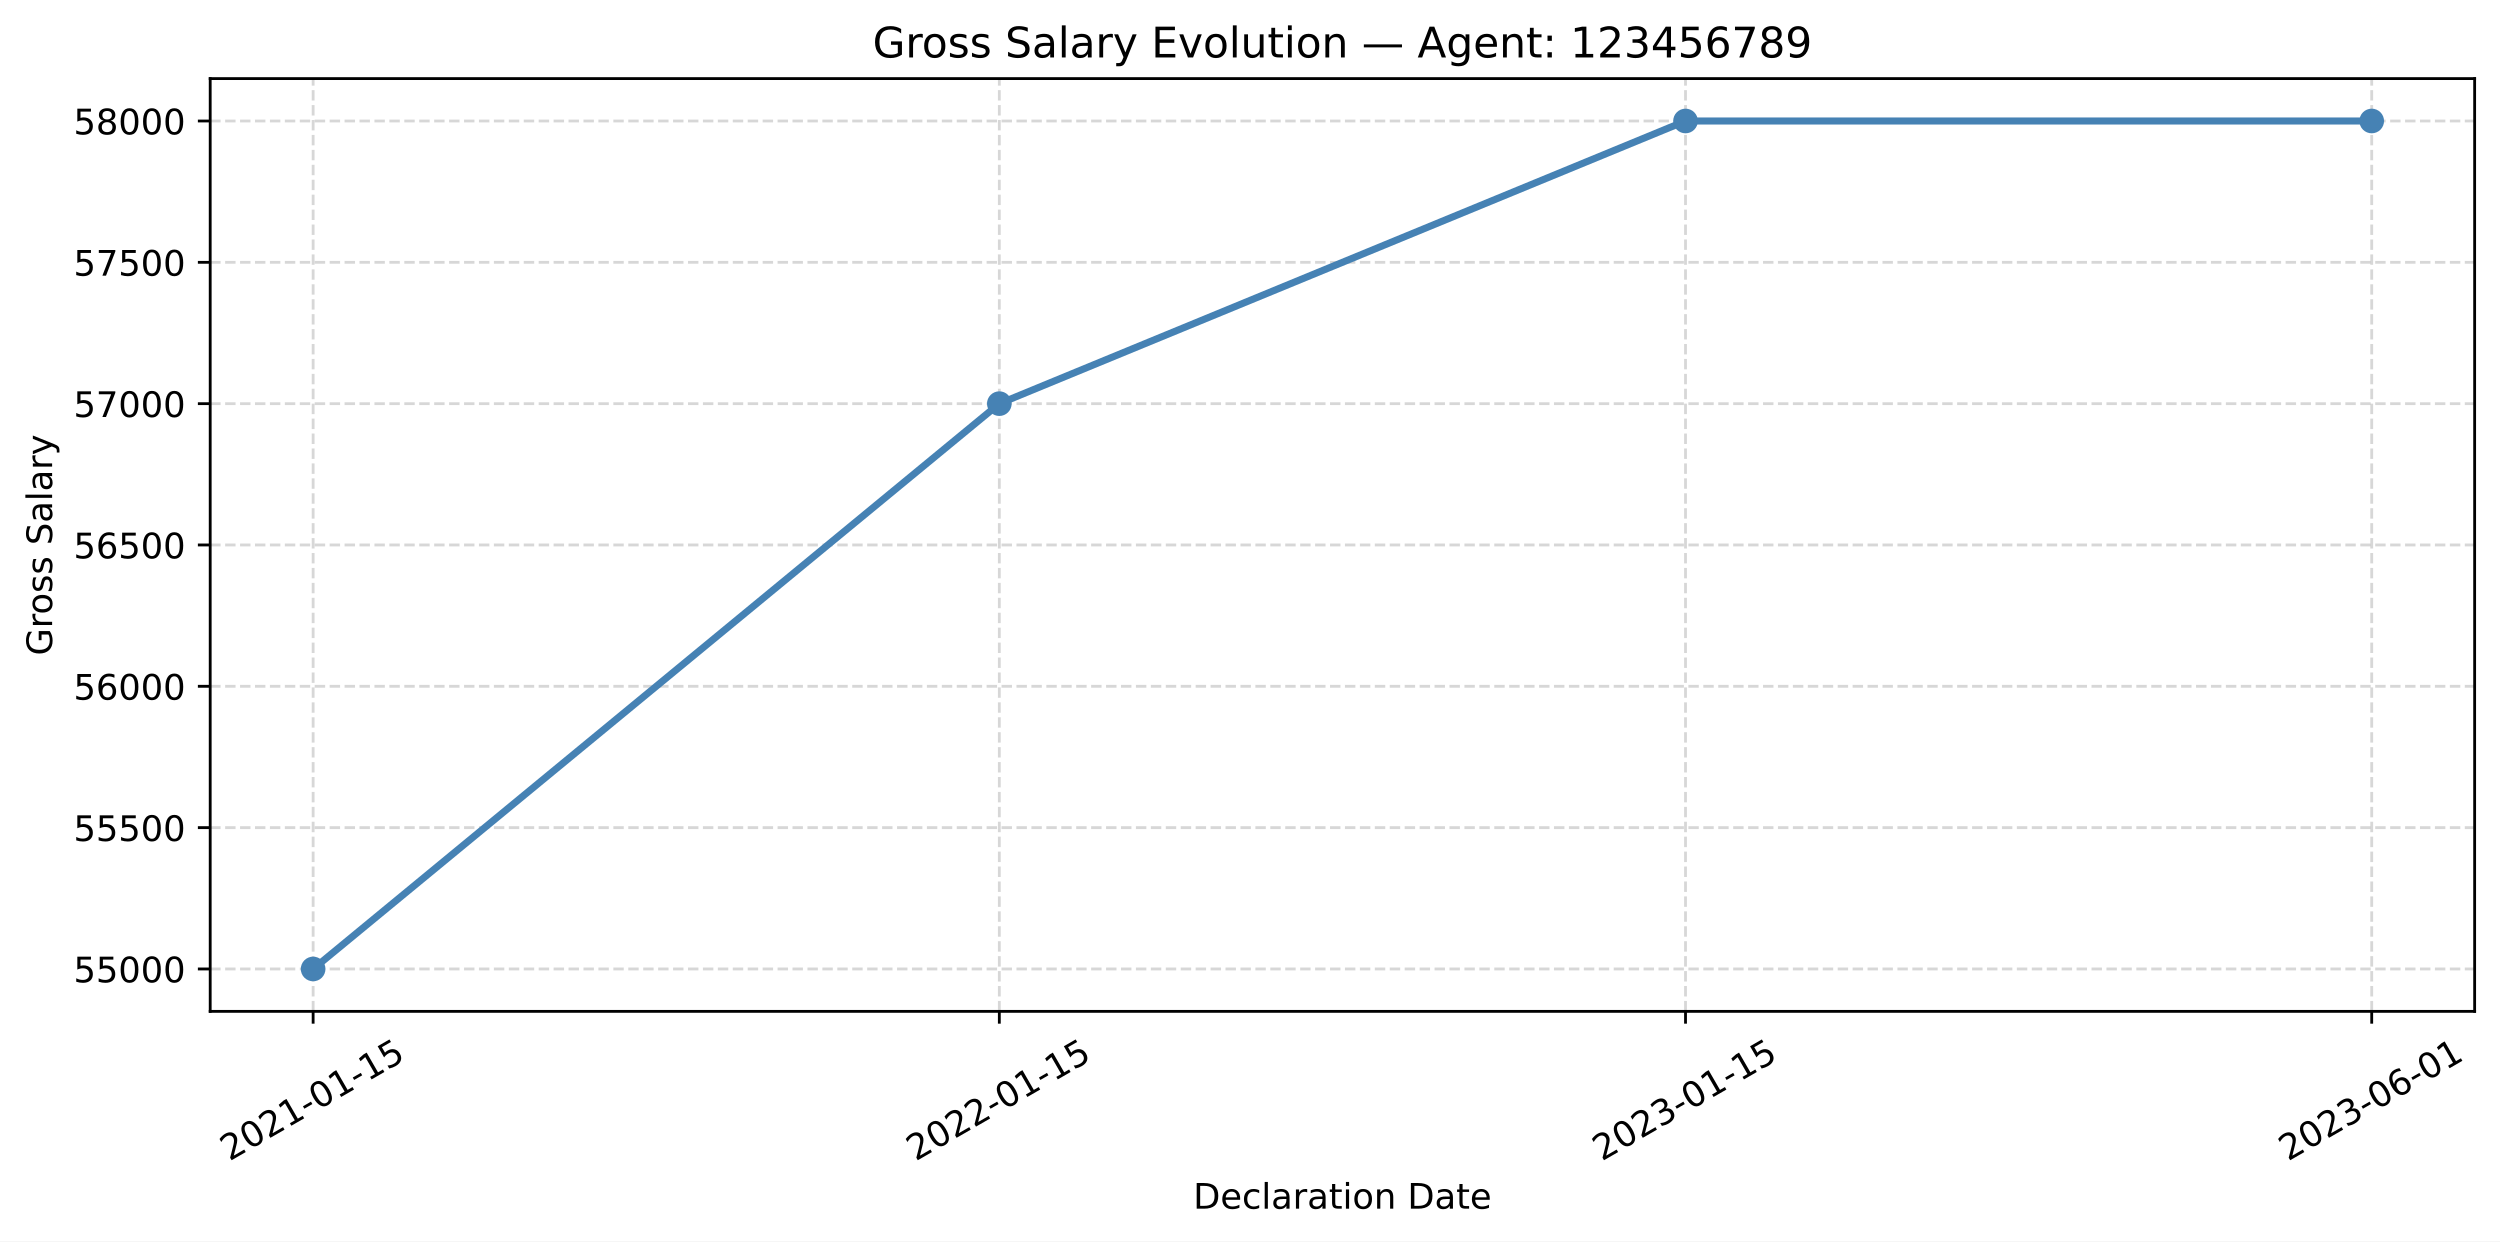
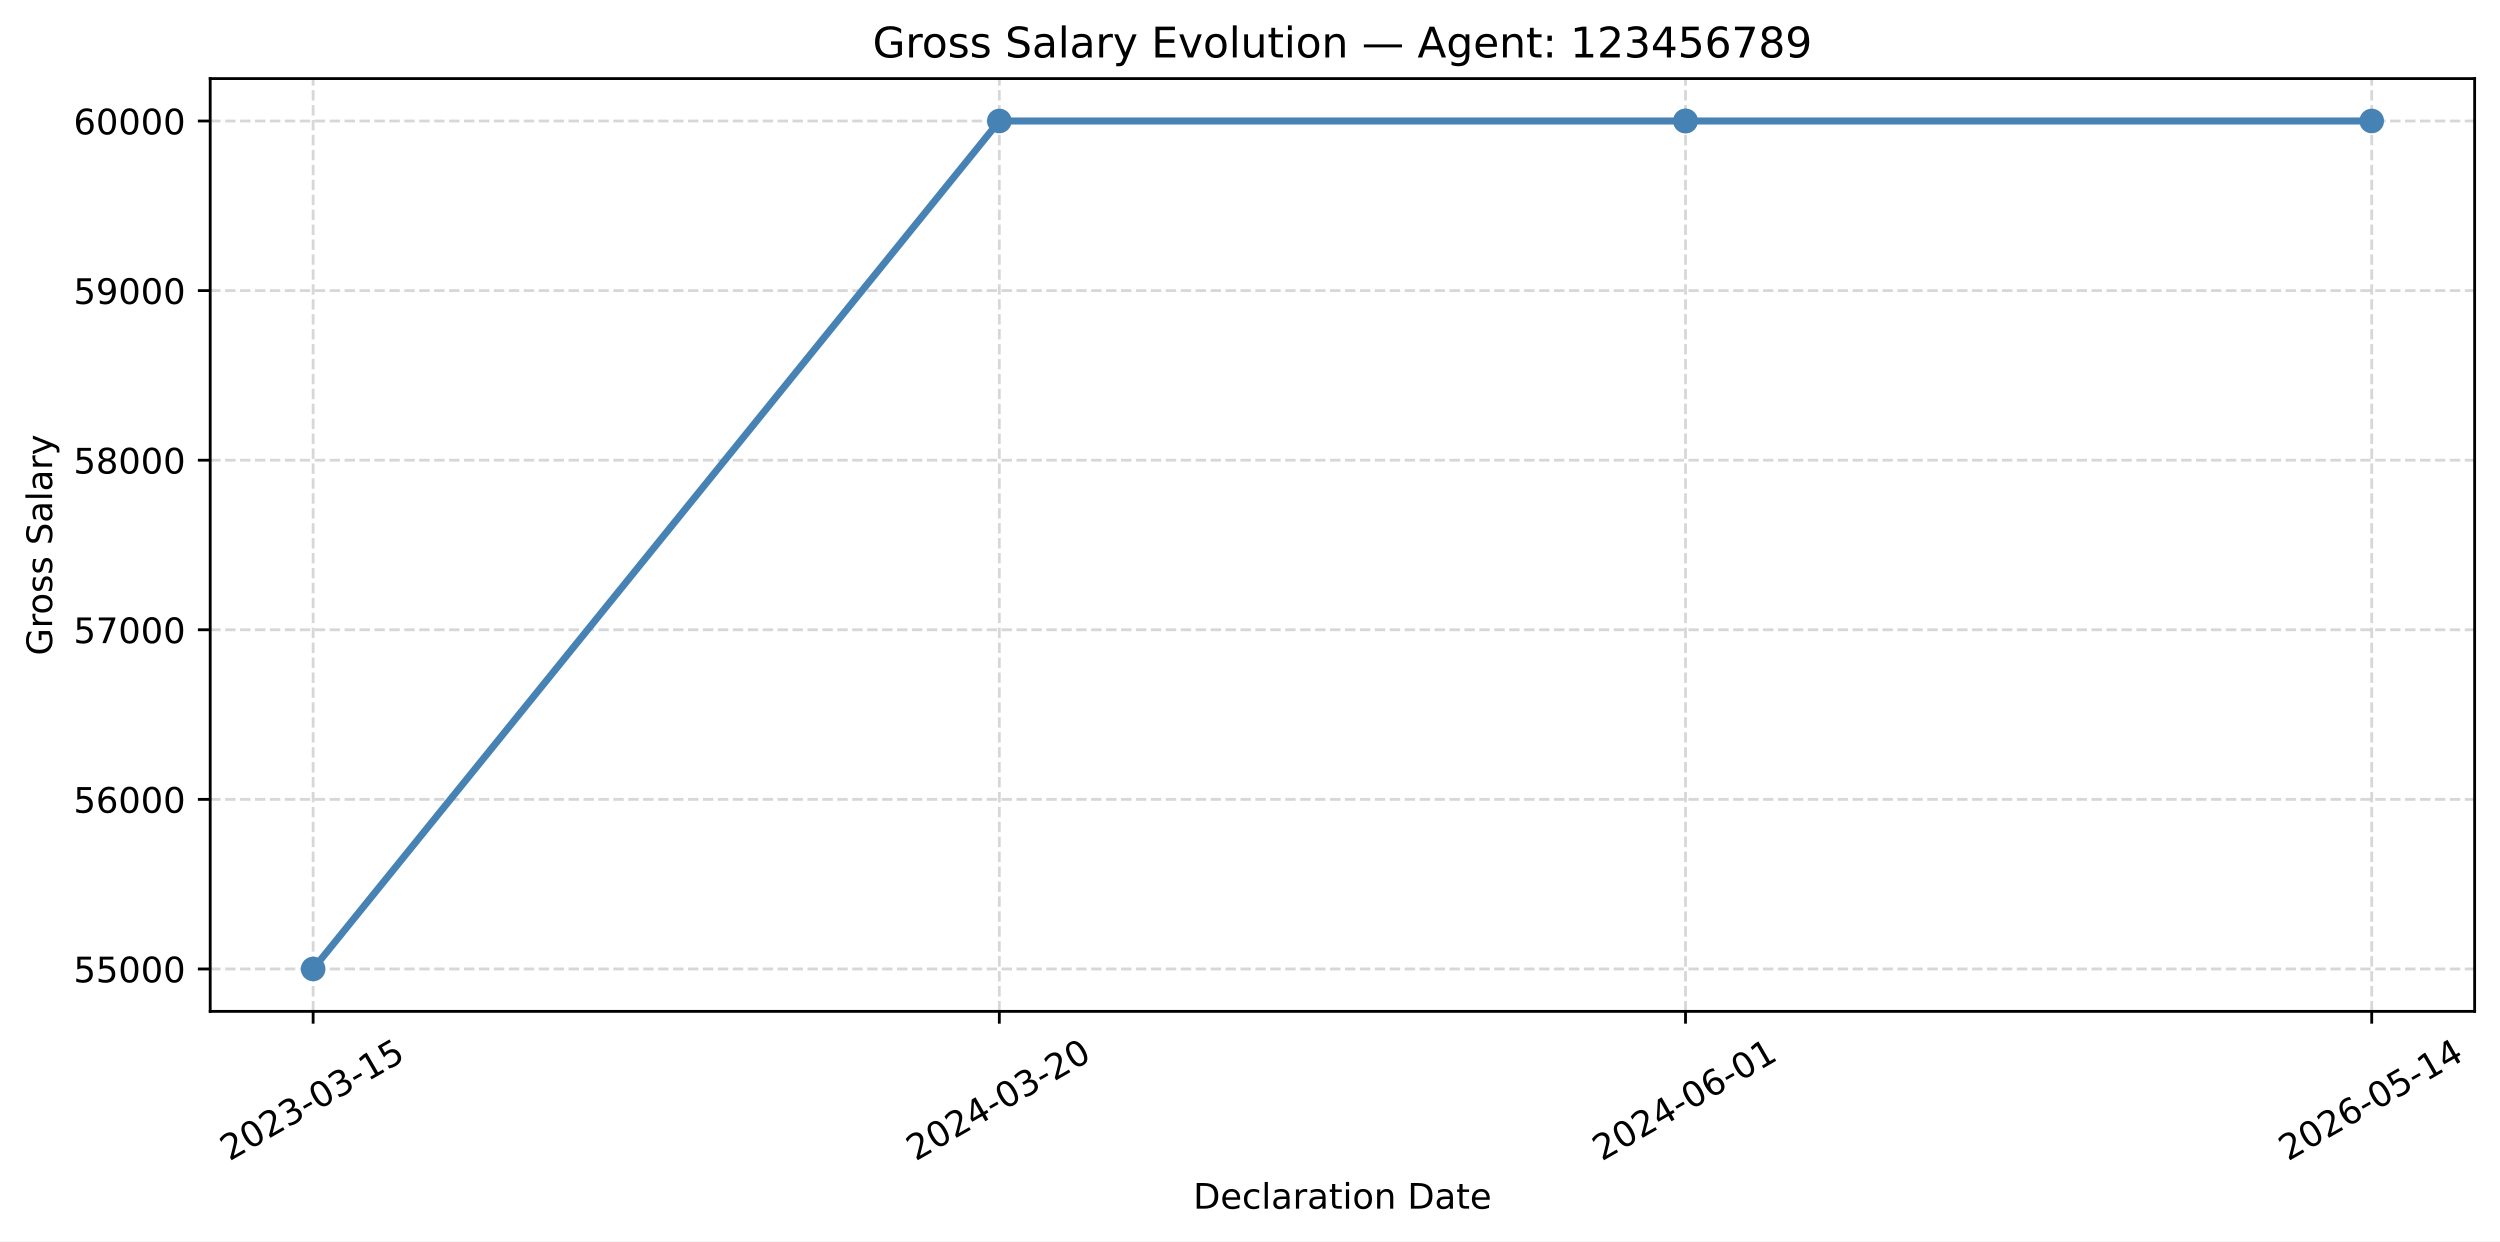
<svg xmlns="http://www.w3.org/2000/svg" xmlns:xlink="http://www.w3.org/1999/xlink" width="709.929pt" height="352.516pt" viewBox="0 0 709.929 352.516" version="1.1">
  <defs>
    <style type="text/css">*{stroke-linejoin: round; stroke-linecap: butt}</style>
  </defs>
  <g id="figure_1">
    <g id="patch_1">
      <path d="M 0 352.516  L 709.929 352.516  L 709.929 0  L 0 0  z " style="fill: #ffffff" />
    </g>
    <g id="axes_1">
      <g id="patch_2">
        <path d="M 59.691 287.199  L 702.729 287.199  L 702.729 22.318  L 59.691 22.318  z " style="fill: #ffffff" />
      </g>
      <g id="matplotlib.axis_1">
        <g id="xtick_1">
          <g id="line2d_1">
-             <path d="M 88.92 287.199  L 88.92 22.318  " clip-path="url(#pdf5b1abd64)" style="fill: none; stroke-dasharray: 2.96,1.28; stroke-dashoffset: 0; stroke: #b0b0b0; stroke-opacity: 0.5; stroke-width: 0.8" />
+             <path d="M 88.92 287.199  L 88.92 22.318  " clip-path="url(#p17cbe63221)" style="fill: none; stroke-dasharray: 2.96,1.28; stroke-dashoffset: 0; stroke: #b0b0b0; stroke-opacity: 0.5; stroke-width: 0.8" />
          </g>
          <g id="line2d_2">
            <defs>
-               <path id="mdb92f4fc17" d="M 0 0  L 0 3.5  " style="stroke: #000000; stroke-width: 0.8" />
+               <path id="m7b3c479f82" d="M 0 0  L 0 3.5  " style="stroke: #000000; stroke-width: 0.8" />
            </defs>
            <g>
-               <use xlink:href="#mdb92f4fc17" x="88.92" y="287.199" style="stroke: #000000; stroke-width: 0.8" />
+               <use xlink:href="#m7b3c479f82" x="88.92" y="287.199" style="stroke: #000000; stroke-width: 0.8" />
            </g>
          </g>
          <g id="text_1">
            <g transform="translate(65.13452 329.8368) rotate(-30) scale(0.1 -0.1)">
              <defs>
                <path id="DejaVuSans-32" d="M 1228 531  L 3431 531  L 3431 0  L 469 0  L 469 531  Q 828 903 1448 1529  Q 2069 2156 2228 2338  Q 2531 2678 2651 2914  Q 2772 3150 2772 3378  Q 2772 3750 2511 3984  Q 2250 4219 1831 4219  Q 1534 4219 1204 4116  Q 875 4013 500 3803  L 500 4441  Q 881 4594 1212 4672  Q 1544 4750 1819 4750  Q 2544 4750 2975 4387  Q 3406 4025 3406 3419  Q 3406 3131 3298 2873  Q 3191 2616 2906 2266  Q 2828 2175 2409 1742  Q 1991 1309 1228 531  z " transform="scale(0.015625)" />
                <path id="DejaVuSans-30" d="M 2034 4250  Q 1547 4250 1301 3770  Q 1056 3291 1056 2328  Q 1056 1369 1301 889  Q 1547 409 2034 409  Q 2525 409 2770 889  Q 3016 1369 3016 2328  Q 3016 3291 2770 3770  Q 2525 4250 2034 4250  z M 2034 4750  Q 2819 4750 3233 4129  Q 3647 3509 3647 2328  Q 3647 1150 3233 529  Q 2819 -91 2034 -91  Q 1250 -91 836 529  Q 422 1150 422 2328  Q 422 3509 836 4129  Q 1250 4750 2034 4750  z " transform="scale(0.015625)" />
+                 <path id="DejaVuSans-33" d="M 2597 2516  Q 3050 2419 3304 2112  Q 3559 1806 3559 1356  Q 3559 666 3084 287  Q 2609 -91 1734 -91  Q 1441 -91 1130 -33  Q 819 25 488 141  L 488 750  Q 750 597 1062 519  Q 1375 441 1716 441  Q 2309 441 2620 675  Q 2931 909 2931 1356  Q 2931 1769 2642 2001  Q 2353 2234 1838 2234  L 1294 2234  L 1294 2753  L 1863 2753  Q 2328 2753 2575 2939  Q 2822 3125 2822 3475  Q 2822 3834 2567 4026  Q 2313 4219 1838 4219  Q 1578 4219 1281 4162  Q 984 4106 628 3988  L 628 4550  Q 988 4650 1302 4700  Q 1616 4750 1894 4750  Q 2613 4750 3031 4423  Q 3450 4097 3450 3541  Q 3450 3153 3228 2886  Q 3006 2619 2597 2516  z " transform="scale(0.015625)" />
+                 <path id="DejaVuSans-2d" d="M 313 2009  L 1997 2009  L 1997 1497  L 313 1497  L 313 2009  z " transform="scale(0.015625)" />
                <path id="DejaVuSans-31" d="M 794 531  L 1825 531  L 1825 4091  L 703 3866  L 703 4441  L 1819 4666  L 2450 4666  L 2450 531  L 3481 531  L 3481 0  L 794 0  L 794 531  z " transform="scale(0.015625)" />
-                 <path id="DejaVuSans-2d" d="M 313 2009  L 1997 2009  L 1997 1497  L 313 1497  L 313 2009  z " transform="scale(0.015625)" />
                <path id="DejaVuSans-35" d="M 691 4666  L 3169 4666  L 3169 4134  L 1269 4134  L 1269 2991  Q 1406 3038 1543 3061  Q 1681 3084 1819 3084  Q 2600 3084 3056 2656  Q 3513 2228 3513 1497  Q 3513 744 3044 326  Q 2575 -91 1722 -91  Q 1428 -91 1123 -41  Q 819 9 494 109  L 494 744  Q 775 591 1075 516  Q 1375 441 1709 441  Q 2250 441 2565 725  Q 2881 1009 2881 1497  Q 2881 1984 2565 2268  Q 2250 2553 1709 2553  Q 1456 2553 1204 2497  Q 953 2441 691 2322  L 691 4666  z " transform="scale(0.015625)" />
-               </defs>
-               <use xlink:href="#DejaVuSans-32" />
-               <use xlink:href="#DejaVuSans-30" x="63.623" />
-               <use xlink:href="#DejaVuSans-32" x="127.246" />
-               <use xlink:href="#DejaVuSans-31" x="190.869" />
-               <use xlink:href="#DejaVuSans-2d" x="254.492" />
-               <use xlink:href="#DejaVuSans-30" x="290.576" />
-               <use xlink:href="#DejaVuSans-31" x="354.199" />
-               <use xlink:href="#DejaVuSans-2d" x="417.822" />
-               <use xlink:href="#DejaVuSans-31" x="453.906" />
-               <use xlink:href="#DejaVuSans-35" x="517.529" />
-             </g>
-           </g>
-         </g>
-         <g id="xtick_2">
-           <g id="line2d_3">
-             <path d="M 283.78 287.199  L 283.78 22.318  " clip-path="url(#pdf5b1abd64)" style="fill: none; stroke-dasharray: 2.96,1.28; stroke-dashoffset: 0; stroke: #b0b0b0; stroke-opacity: 0.5; stroke-width: 0.8" />
-           </g>
-           <g id="line2d_4">
-             <g>
-               <use xlink:href="#mdb92f4fc17" x="283.78" y="287.199" style="stroke: #000000; stroke-width: 0.8" />
-             </g>
-           </g>
-           <g id="text_2">
-             <g transform="translate(259.9946 329.8368) rotate(-30) scale(0.1 -0.1)">
-               <use xlink:href="#DejaVuSans-32" />
-               <use xlink:href="#DejaVuSans-30" x="63.623" />
-               <use xlink:href="#DejaVuSans-32" x="127.246" />
-               <use xlink:href="#DejaVuSans-32" x="190.869" />
-               <use xlink:href="#DejaVuSans-2d" x="254.492" />
-               <use xlink:href="#DejaVuSans-30" x="290.576" />
-               <use xlink:href="#DejaVuSans-31" x="354.199" />
-               <use xlink:href="#DejaVuSans-2d" x="417.822" />
-               <use xlink:href="#DejaVuSans-31" x="453.906" />
-               <use xlink:href="#DejaVuSans-35" x="517.529" />
-             </g>
-           </g>
-         </g>
-         <g id="xtick_3">
-           <g id="line2d_5">
-             <path d="M 478.64 287.199  L 478.64 22.318  " clip-path="url(#pdf5b1abd64)" style="fill: none; stroke-dasharray: 2.96,1.28; stroke-dashoffset: 0; stroke: #b0b0b0; stroke-opacity: 0.5; stroke-width: 0.8" />
-           </g>
-           <g id="line2d_6">
-             <g>
-               <use xlink:href="#mdb92f4fc17" x="478.64" y="287.199" style="stroke: #000000; stroke-width: 0.8" />
-             </g>
-           </g>
-           <g id="text_3">
-             <g transform="translate(454.8547 329.8368) rotate(-30) scale(0.1 -0.1)">
-               <defs>
-                 <path id="DejaVuSans-33" d="M 2597 2516  Q 3050 2419 3304 2112  Q 3559 1806 3559 1356  Q 3559 666 3084 287  Q 2609 -91 1734 -91  Q 1441 -91 1130 -33  Q 819 25 488 141  L 488 750  Q 750 597 1062 519  Q 1375 441 1716 441  Q 2309 441 2620 675  Q 2931 909 2931 1356  Q 2931 1769 2642 2001  Q 2353 2234 1838 2234  L 1294 2234  L 1294 2753  L 1863 2753  Q 2328 2753 2575 2939  Q 2822 3125 2822 3475  Q 2822 3834 2567 4026  Q 2313 4219 1838 4219  Q 1578 4219 1281 4162  Q 984 4106 628 3988  L 628 4550  Q 988 4650 1302 4700  Q 1616 4750 1894 4750  Q 2613 4750 3031 4423  Q 3450 4097 3450 3541  Q 3450 3153 3228 2886  Q 3006 2619 2597 2516  z " transform="scale(0.015625)" />
              </defs>
              <use xlink:href="#DejaVuSans-32" />
              <use xlink:href="#DejaVuSans-30" x="63.623" />
              <use xlink:href="#DejaVuSans-32" x="127.246" />
              <use xlink:href="#DejaVuSans-33" x="190.869" />
              <use xlink:href="#DejaVuSans-2d" x="254.492" />
              <use xlink:href="#DejaVuSans-30" x="290.576" />
-               <use xlink:href="#DejaVuSans-31" x="354.199" />
+               <use xlink:href="#DejaVuSans-33" x="354.199" />
              <use xlink:href="#DejaVuSans-2d" x="417.822" />
              <use xlink:href="#DejaVuSans-31" x="453.906" />
              <use xlink:href="#DejaVuSans-35" x="517.529" />
            </g>
          </g>
        </g>
-         <g id="xtick_4">
-           <g id="line2d_7">
-             <path d="M 673.5 287.199  L 673.5 22.318  " clip-path="url(#pdf5b1abd64)" style="fill: none; stroke-dasharray: 2.96,1.28; stroke-dashoffset: 0; stroke: #b0b0b0; stroke-opacity: 0.5; stroke-width: 0.8" />
-           </g>
-           <g id="line2d_8">
-             <g>
-               <use xlink:href="#mdb92f4fc17" x="673.5" y="287.199" style="stroke: #000000; stroke-width: 0.8" />
-             </g>
-           </g>
-           <g id="text_4">
-             <g transform="translate(649.7148 329.8368) rotate(-30) scale(0.1 -0.1)">
+         <g id="xtick_2">
+           <g id="line2d_3">
+             <path d="M 283.78 287.199  L 283.78 22.318  " clip-path="url(#p17cbe63221)" style="fill: none; stroke-dasharray: 2.96,1.28; stroke-dashoffset: 0; stroke: #b0b0b0; stroke-opacity: 0.5; stroke-width: 0.8" />
+           </g>
+           <g id="line2d_4">
+             <g>
+               <use xlink:href="#m7b3c479f82" x="283.78" y="287.199" style="stroke: #000000; stroke-width: 0.8" />
+             </g>
+           </g>
+           <g id="text_2">
+             <g transform="translate(259.9946 329.8368) rotate(-30) scale(0.1 -0.1)">
+               <defs>
+                 <path id="DejaVuSans-34" d="M 2419 4116  L 825 1625  L 2419 1625  L 2419 4116  z M 2253 4666  L 3047 4666  L 3047 1625  L 3713 1625  L 3713 1100  L 3047 1100  L 3047 0  L 2419 0  L 2419 1100  L 313 1100  L 313 1709  L 2253 4666  z " transform="scale(0.015625)" />
+               </defs>
+               <use xlink:href="#DejaVuSans-32" />
+               <use xlink:href="#DejaVuSans-30" x="63.623" />
+               <use xlink:href="#DejaVuSans-32" x="127.246" />
+               <use xlink:href="#DejaVuSans-34" x="190.869" />
+               <use xlink:href="#DejaVuSans-2d" x="254.492" />
+               <use xlink:href="#DejaVuSans-30" x="290.576" />
+               <use xlink:href="#DejaVuSans-33" x="354.199" />
+               <use xlink:href="#DejaVuSans-2d" x="417.822" />
+               <use xlink:href="#DejaVuSans-32" x="453.906" />
+               <use xlink:href="#DejaVuSans-30" x="517.529" />
+             </g>
+           </g>
+         </g>
+         <g id="xtick_3">
+           <g id="line2d_5">
+             <path d="M 478.64 287.199  L 478.64 22.318  " clip-path="url(#p17cbe63221)" style="fill: none; stroke-dasharray: 2.96,1.28; stroke-dashoffset: 0; stroke: #b0b0b0; stroke-opacity: 0.5; stroke-width: 0.8" />
+           </g>
+           <g id="line2d_6">
+             <g>
+               <use xlink:href="#m7b3c479f82" x="478.64" y="287.199" style="stroke: #000000; stroke-width: 0.8" />
+             </g>
+           </g>
+           <g id="text_3">
+             <g transform="translate(454.8547 329.8368) rotate(-30) scale(0.1 -0.1)">
              <defs>
                <path id="DejaVuSans-36" d="M 2113 2584  Q 1688 2584 1439 2293  Q 1191 2003 1191 1497  Q 1191 994 1439 701  Q 1688 409 2113 409  Q 2538 409 2786 701  Q 3034 994 3034 1497  Q 3034 2003 2786 2293  Q 2538 2584 2113 2584  z M 3366 4563  L 3366 3988  Q 3128 4100 2886 4159  Q 2644 4219 2406 4219  Q 1781 4219 1451 3797  Q 1122 3375 1075 2522  Q 1259 2794 1537 2939  Q 1816 3084 2150 3084  Q 2853 3084 3261 2657  Q 3669 2231 3669 1497  Q 3669 778 3244 343  Q 2819 -91 2113 -91  Q 1303 -91 875 529  Q 447 1150 447 2328  Q 447 3434 972 4092  Q 1497 4750 2381 4750  Q 2619 4750 2861 4703  Q 3103 4656 3366 4563  z " transform="scale(0.015625)" />
              </defs>
              <use xlink:href="#DejaVuSans-32" />
              <use xlink:href="#DejaVuSans-30" x="63.623" />
              <use xlink:href="#DejaVuSans-32" x="127.246" />
-               <use xlink:href="#DejaVuSans-33" x="190.869" />
+               <use xlink:href="#DejaVuSans-34" x="190.869" />
              <use xlink:href="#DejaVuSans-2d" x="254.492" />
              <use xlink:href="#DejaVuSans-30" x="290.576" />
              <use xlink:href="#DejaVuSans-36" x="354.199" />
              <use xlink:href="#DejaVuSans-2d" x="417.822" />
              <use xlink:href="#DejaVuSans-30" x="453.906" />
              <use xlink:href="#DejaVuSans-31" x="517.529" />
+             </g>
+           </g>
+         </g>
+         <g id="xtick_4">
+           <g id="line2d_7">
+             <path d="M 673.5 287.199  L 673.5 22.318  " clip-path="url(#p17cbe63221)" style="fill: none; stroke-dasharray: 2.96,1.28; stroke-dashoffset: 0; stroke: #b0b0b0; stroke-opacity: 0.5; stroke-width: 0.8" />
+           </g>
+           <g id="line2d_8">
+             <g>
+               <use xlink:href="#m7b3c479f82" x="673.5" y="287.199" style="stroke: #000000; stroke-width: 0.8" />
+             </g>
+           </g>
+           <g id="text_4">
+             <g transform="translate(649.7148 329.8368) rotate(-30) scale(0.1 -0.1)">
+               <use xlink:href="#DejaVuSans-32" />
+               <use xlink:href="#DejaVuSans-30" x="63.623" />
+               <use xlink:href="#DejaVuSans-32" x="127.246" />
+               <use xlink:href="#DejaVuSans-36" x="190.869" />
+               <use xlink:href="#DejaVuSans-2d" x="254.492" />
+               <use xlink:href="#DejaVuSans-30" x="290.576" />
+               <use xlink:href="#DejaVuSans-35" x="354.199" />
+               <use xlink:href="#DejaVuSans-2d" x="417.822" />
+               <use xlink:href="#DejaVuSans-31" x="453.906" />
+               <use xlink:href="#DejaVuSans-34" x="517.529" />
            </g>
          </g>
        </g>
        <g id="text_5">
          <g transform="translate(338.8441 343.2363) scale(0.1 -0.1)">
            <defs>
              <path id="DejaVuSans-44" d="M 1259 4147  L 1259 519  L 2022 519  Q 2988 519 3436 956  Q 3884 1394 3884 2338  Q 3884 3275 3436 3711  Q 2988 4147 2022 4147  L 1259 4147  z M 628 4666  L 1925 4666  Q 3281 4666 3915 4102  Q 4550 3538 4550 2338  Q 4550 1131 3912 565  Q 3275 0 1925 0  L 628 0  L 628 4666  z " transform="scale(0.015625)" />
              <path id="DejaVuSans-65" d="M 3597 1894  L 3597 1613  L 953 1613  Q 991 1019 1311 708  Q 1631 397 2203 397  Q 2534 397 2845 478  Q 3156 559 3463 722  L 3463 178  Q 3153 47 2828 -22  Q 2503 -91 2169 -91  Q 1331 -91 842 396  Q 353 884 353 1716  Q 353 2575 817 3079  Q 1281 3584 2069 3584  Q 2775 3584 3186 3129  Q 3597 2675 3597 1894  z M 3022 2063  Q 3016 2534 2758 2815  Q 2500 3097 2075 3097  Q 1594 3097 1305 2825  Q 1016 2553 972 2059  L 3022 2063  z " transform="scale(0.015625)" />
              <path id="DejaVuSans-63" d="M 3122 3366  L 3122 2828  Q 2878 2963 2633 3030  Q 2388 3097 2138 3097  Q 1578 3097 1268 2742  Q 959 2388 959 1747  Q 959 1106 1268 751  Q 1578 397 2138 397  Q 2388 397 2633 464  Q 2878 531 3122 666  L 3122 134  Q 2881 22 2623 -34  Q 2366 -91 2075 -91  Q 1284 -91 818 406  Q 353 903 353 1747  Q 353 2603 823 3093  Q 1294 3584 2113 3584  Q 2378 3584 2631 3529  Q 2884 3475 3122 3366  z " transform="scale(0.015625)" />
              <path id="DejaVuSans-6c" d="M 603 4863  L 1178 4863  L 1178 0  L 603 0  L 603 4863  z " transform="scale(0.015625)" />
              <path id="DejaVuSans-61" d="M 2194 1759  Q 1497 1759 1228 1600  Q 959 1441 959 1056  Q 959 750 1161 570  Q 1363 391 1709 391  Q 2188 391 2477 730  Q 2766 1069 2766 1631  L 2766 1759  L 2194 1759  z M 3341 1997  L 3341 0  L 2766 0  L 2766 531  Q 2569 213 2275 61  Q 1981 -91 1556 -91  Q 1019 -91 701 211  Q 384 513 384 1019  Q 384 1609 779 1909  Q 1175 2209 1959 2209  L 2766 2209  L 2766 2266  Q 2766 2663 2505 2880  Q 2244 3097 1772 3097  Q 1472 3097 1187 3025  Q 903 2953 641 2809  L 641 3341  Q 956 3463 1253 3523  Q 1550 3584 1831 3584  Q 2591 3584 2966 3190  Q 3341 2797 3341 1997  z " transform="scale(0.015625)" />
              <path id="DejaVuSans-72" d="M 2631 2963  Q 2534 3019 2420 3045  Q 2306 3072 2169 3072  Q 1681 3072 1420 2755  Q 1159 2438 1159 1844  L 1159 0  L 581 0  L 581 3500  L 1159 3500  L 1159 2956  Q 1341 3275 1631 3429  Q 1922 3584 2338 3584  Q 2397 3584 2469 3576  Q 2541 3569 2628 3553  L 2631 2963  z " transform="scale(0.015625)" />
              <path id="DejaVuSans-74" d="M 1172 4494  L 1172 3500  L 2356 3500  L 2356 3053  L 1172 3053  L 1172 1153  Q 1172 725 1289 603  Q 1406 481 1766 481  L 2356 481  L 2356 0  L 1766 0  Q 1100 0 847 248  Q 594 497 594 1153  L 594 3053  L 172 3053  L 172 3500  L 594 3500  L 594 4494  L 1172 4494  z " transform="scale(0.015625)" />
              <path id="DejaVuSans-69" d="M 603 3500  L 1178 3500  L 1178 0  L 603 0  L 603 3500  z M 603 4863  L 1178 4863  L 1178 4134  L 603 4134  L 603 4863  z " transform="scale(0.015625)" />
              <path id="DejaVuSans-6f" d="M 1959 3097  Q 1497 3097 1228 2736  Q 959 2375 959 1747  Q 959 1119 1226 758  Q 1494 397 1959 397  Q 2419 397 2687 759  Q 2956 1122 2956 1747  Q 2956 2369 2687 2733  Q 2419 3097 1959 3097  z M 1959 3584  Q 2709 3584 3137 3096  Q 3566 2609 3566 1747  Q 3566 888 3137 398  Q 2709 -91 1959 -91  Q 1206 -91 779 398  Q 353 888 353 1747  Q 353 2609 779 3096  Q 1206 3584 1959 3584  z " transform="scale(0.015625)" />
              <path id="DejaVuSans-6e" d="M 3513 2113  L 3513 0  L 2938 0  L 2938 2094  Q 2938 2591 2744 2837  Q 2550 3084 2163 3084  Q 1697 3084 1428 2787  Q 1159 2491 1159 1978  L 1159 0  L 581 0  L 581 3500  L 1159 3500  L 1159 2956  Q 1366 3272 1645 3428  Q 1925 3584 2291 3584  Q 2894 3584 3203 3211  Q 3513 2838 3513 2113  z " transform="scale(0.015625)" />
              <path id="DejaVuSans-20" transform="scale(0.015625)" />
            </defs>
            <use xlink:href="#DejaVuSans-44" />
            <use xlink:href="#DejaVuSans-65" x="77.002" />
            <use xlink:href="#DejaVuSans-63" x="138.525" />
            <use xlink:href="#DejaVuSans-6c" x="193.506" />
            <use xlink:href="#DejaVuSans-61" x="221.289" />
            <use xlink:href="#DejaVuSans-72" x="282.568" />
            <use xlink:href="#DejaVuSans-61" x="323.682" />
            <use xlink:href="#DejaVuSans-74" x="384.961" />
            <use xlink:href="#DejaVuSans-69" x="424.17" />
            <use xlink:href="#DejaVuSans-6f" x="451.953" />
            <use xlink:href="#DejaVuSans-6e" x="513.135" />
            <use xlink:href="#DejaVuSans-20" x="576.514" />
            <use xlink:href="#DejaVuSans-44" x="608.301" />
            <use xlink:href="#DejaVuSans-61" x="685.303" />
            <use xlink:href="#DejaVuSans-74" x="746.582" />
            <use xlink:href="#DejaVuSans-65" x="785.791" />
          </g>
        </g>
      </g>
      <g id="matplotlib.axis_2">
        <g id="ytick_1">
          <g id="line2d_9">
-             <path d="M 59.691 275.159  L 702.729 275.159  " clip-path="url(#pdf5b1abd64)" style="fill: none; stroke-dasharray: 2.96,1.28; stroke-dashoffset: 0; stroke: #b0b0b0; stroke-opacity: 0.5; stroke-width: 0.8" />
+             <path d="M 59.691 275.159  L 702.729 275.159  " clip-path="url(#p17cbe63221)" style="fill: none; stroke-dasharray: 2.96,1.28; stroke-dashoffset: 0; stroke: #b0b0b0; stroke-opacity: 0.5; stroke-width: 0.8" />
          </g>
          <g id="line2d_10">
            <defs>
-               <path id="m48a127e357" d="M 0 0  L -3.5 0  " style="stroke: #000000; stroke-width: 0.8" />
+               <path id="mdedab3036a" d="M 0 0  L -3.5 0  " style="stroke: #000000; stroke-width: 0.8" />
            </defs>
            <g>
-               <use xlink:href="#m48a127e357" x="59.691" y="275.159" style="stroke: #000000; stroke-width: 0.8" />
+               <use xlink:href="#mdedab3036a" x="59.691" y="275.159" style="stroke: #000000; stroke-width: 0.8" />
            </g>
          </g>
          <g id="text_6">
            <g transform="translate(20.87813 278.9578) scale(0.1 -0.1)">
              <use xlink:href="#DejaVuSans-35" />
              <use xlink:href="#DejaVuSans-35" x="63.623" />
              <use xlink:href="#DejaVuSans-30" x="127.246" />
              <use xlink:href="#DejaVuSans-30" x="190.869" />
              <use xlink:href="#DejaVuSans-30" x="254.492" />
            </g>
          </g>
        </g>
        <g id="ytick_2">
          <g id="line2d_11">
-             <path d="M 59.691 235.025  L 702.729 235.025  " clip-path="url(#pdf5b1abd64)" style="fill: none; stroke-dasharray: 2.96,1.28; stroke-dashoffset: 0; stroke: #b0b0b0; stroke-opacity: 0.5; stroke-width: 0.8" />
+             <path d="M 59.691 226.998  L 702.729 226.998  " clip-path="url(#p17cbe63221)" style="fill: none; stroke-dasharray: 2.96,1.28; stroke-dashoffset: 0; stroke: #b0b0b0; stroke-opacity: 0.5; stroke-width: 0.8" />
          </g>
          <g id="line2d_12">
            <g>
-               <use xlink:href="#m48a127e357" x="59.691" y="235.025" style="stroke: #000000; stroke-width: 0.8" />
+               <use xlink:href="#mdedab3036a" x="59.691" y="226.998" style="stroke: #000000; stroke-width: 0.8" />
            </g>
          </g>
          <g id="text_7">
-             <g transform="translate(20.87813 238.8244) scale(0.1 -0.1)">
-               <use xlink:href="#DejaVuSans-35" />
-               <use xlink:href="#DejaVuSans-35" x="63.623" />
-               <use xlink:href="#DejaVuSans-35" x="127.246" />
+             <g transform="translate(20.87813 230.7977) scale(0.1 -0.1)">
+               <use xlink:href="#DejaVuSans-35" />
+               <use xlink:href="#DejaVuSans-36" x="63.623" />
+               <use xlink:href="#DejaVuSans-30" x="127.246" />
              <use xlink:href="#DejaVuSans-30" x="190.869" />
              <use xlink:href="#DejaVuSans-30" x="254.492" />
            </g>
          </g>
        </g>
        <g id="ytick_3">
          <g id="line2d_13">
-             <path d="M 59.691 194.892  L 702.729 194.892  " clip-path="url(#pdf5b1abd64)" style="fill: none; stroke-dasharray: 2.96,1.28; stroke-dashoffset: 0; stroke: #b0b0b0; stroke-opacity: 0.5; stroke-width: 0.8" />
+             <path d="M 59.691 178.838  L 702.729 178.838  " clip-path="url(#p17cbe63221)" style="fill: none; stroke-dasharray: 2.96,1.28; stroke-dashoffset: 0; stroke: #b0b0b0; stroke-opacity: 0.5; stroke-width: 0.8" />
          </g>
          <g id="line2d_14">
            <g>
-               <use xlink:href="#m48a127e357" x="59.691" y="194.892" style="stroke: #000000; stroke-width: 0.8" />
+               <use xlink:href="#mdedab3036a" x="59.691" y="178.838" style="stroke: #000000; stroke-width: 0.8" />
            </g>
          </g>
          <g id="text_8">
-             <g transform="translate(20.87813 198.691) scale(0.1 -0.1)">
-               <use xlink:href="#DejaVuSans-35" />
-               <use xlink:href="#DejaVuSans-36" x="63.623" />
+             <g transform="translate(20.87813 182.6376) scale(0.1 -0.1)">
+               <defs>
+                 <path id="DejaVuSans-37" d="M 525 4666  L 3525 4666  L 3525 4397  L 1831 0  L 1172 0  L 2766 4134  L 525 4134  L 525 4666  z " transform="scale(0.015625)" />
+               </defs>
+               <use xlink:href="#DejaVuSans-35" />
+               <use xlink:href="#DejaVuSans-37" x="63.623" />
              <use xlink:href="#DejaVuSans-30" x="127.246" />
              <use xlink:href="#DejaVuSans-30" x="190.869" />
              <use xlink:href="#DejaVuSans-30" x="254.492" />
            </g>
          </g>
        </g>
        <g id="ytick_4">
          <g id="line2d_15">
-             <path d="M 59.691 154.758  L 702.729 154.758  " clip-path="url(#pdf5b1abd64)" style="fill: none; stroke-dasharray: 2.96,1.28; stroke-dashoffset: 0; stroke: #b0b0b0; stroke-opacity: 0.5; stroke-width: 0.8" />
+             <path d="M 59.691 130.678  L 702.729 130.678  " clip-path="url(#p17cbe63221)" style="fill: none; stroke-dasharray: 2.96,1.28; stroke-dashoffset: 0; stroke: #b0b0b0; stroke-opacity: 0.5; stroke-width: 0.8" />
          </g>
          <g id="line2d_16">
            <g>
-               <use xlink:href="#m48a127e357" x="59.691" y="154.758" style="stroke: #000000; stroke-width: 0.8" />
+               <use xlink:href="#mdedab3036a" x="59.691" y="130.678" style="stroke: #000000; stroke-width: 0.8" />
            </g>
          </g>
          <g id="text_9">
-             <g transform="translate(20.87813 158.5576) scale(0.1 -0.1)">
-               <use xlink:href="#DejaVuSans-35" />
-               <use xlink:href="#DejaVuSans-36" x="63.623" />
-               <use xlink:href="#DejaVuSans-35" x="127.246" />
+             <g transform="translate(20.87813 134.4775) scale(0.1 -0.1)">
+               <defs>
+                 <path id="DejaVuSans-38" d="M 2034 2216  Q 1584 2216 1326 1975  Q 1069 1734 1069 1313  Q 1069 891 1326 650  Q 1584 409 2034 409  Q 2484 409 2743 651  Q 3003 894 3003 1313  Q 3003 1734 2745 1975  Q 2488 2216 2034 2216  z M 1403 2484  Q 997 2584 770 2862  Q 544 3141 544 3541  Q 544 4100 942 4425  Q 1341 4750 2034 4750  Q 2731 4750 3128 4425  Q 3525 4100 3525 3541  Q 3525 3141 3298 2862  Q 3072 2584 2669 2484  Q 3125 2378 3379 2068  Q 3634 1759 3634 1313  Q 3634 634 3220 271  Q 2806 -91 2034 -91  Q 1263 -91 848 271  Q 434 634 434 1313  Q 434 1759 690 2068  Q 947 2378 1403 2484  z M 1172 3481  Q 1172 3119 1398 2916  Q 1625 2713 2034 2713  Q 2441 2713 2670 2916  Q 2900 3119 2900 3481  Q 2900 3844 2670 4047  Q 2441 4250 2034 4250  Q 1625 4250 1398 4047  Q 1172 3844 1172 3481  z " transform="scale(0.015625)" />
+               </defs>
+               <use xlink:href="#DejaVuSans-35" />
+               <use xlink:href="#DejaVuSans-38" x="63.623" />
+               <use xlink:href="#DejaVuSans-30" x="127.246" />
              <use xlink:href="#DejaVuSans-30" x="190.869" />
              <use xlink:href="#DejaVuSans-30" x="254.492" />
            </g>
          </g>
        </g>
        <g id="ytick_5">
          <g id="line2d_17">
-             <path d="M 59.691 114.625  L 702.729 114.625  " clip-path="url(#pdf5b1abd64)" style="fill: none; stroke-dasharray: 2.96,1.28; stroke-dashoffset: 0; stroke: #b0b0b0; stroke-opacity: 0.5; stroke-width: 0.8" />
+             <path d="M 59.691 82.518  L 702.729 82.518  " clip-path="url(#p17cbe63221)" style="fill: none; stroke-dasharray: 2.96,1.28; stroke-dashoffset: 0; stroke: #b0b0b0; stroke-opacity: 0.5; stroke-width: 0.8" />
          </g>
          <g id="line2d_18">
            <g>
-               <use xlink:href="#m48a127e357" x="59.691" y="114.625" style="stroke: #000000; stroke-width: 0.8" />
+               <use xlink:href="#mdedab3036a" x="59.691" y="82.518" style="stroke: #000000; stroke-width: 0.8" />
            </g>
          </g>
          <g id="text_10">
-             <g transform="translate(20.87813 118.4242) scale(0.1 -0.1)">
-               <defs>
-                 <path id="DejaVuSans-37" d="M 525 4666  L 3525 4666  L 3525 4397  L 1831 0  L 1172 0  L 2766 4134  L 525 4134  L 525 4666  z " transform="scale(0.015625)" />
-               </defs>
-               <use xlink:href="#DejaVuSans-35" />
-               <use xlink:href="#DejaVuSans-37" x="63.623" />
+             <g transform="translate(20.87813 86.31745) scale(0.1 -0.1)">
+               <defs>
+                 <path id="DejaVuSans-39" d="M 703 97  L 703 672  Q 941 559 1184 500  Q 1428 441 1663 441  Q 2288 441 2617 861  Q 2947 1281 2994 2138  Q 2813 1869 2534 1725  Q 2256 1581 1919 1581  Q 1219 1581 811 2004  Q 403 2428 403 3163  Q 403 3881 828 4315  Q 1253 4750 1959 4750  Q 2769 4750 3195 4129  Q 3622 3509 3622 2328  Q 3622 1225 3098 567  Q 2575 -91 1691 -91  Q 1453 -91 1209 -44  Q 966 3 703 97  z M 1959 2075  Q 2384 2075 2632 2365  Q 2881 2656 2881 3163  Q 2881 3666 2632 3958  Q 2384 4250 1959 4250  Q 1534 4250 1286 3958  Q 1038 3666 1038 3163  Q 1038 2656 1286 2365  Q 1534 2075 1959 2075  z " transform="scale(0.015625)" />
+               </defs>
+               <use xlink:href="#DejaVuSans-35" />
+               <use xlink:href="#DejaVuSans-39" x="63.623" />
              <use xlink:href="#DejaVuSans-30" x="127.246" />
              <use xlink:href="#DejaVuSans-30" x="190.869" />
              <use xlink:href="#DejaVuSans-30" x="254.492" />
            </g>
          </g>
        </g>
        <g id="ytick_6">
          <g id="line2d_19">
-             <path d="M 59.691 74.492  L 702.729 74.492  " clip-path="url(#pdf5b1abd64)" style="fill: none; stroke-dasharray: 2.96,1.28; stroke-dashoffset: 0; stroke: #b0b0b0; stroke-opacity: 0.5; stroke-width: 0.8" />
+             <path d="M 59.691 34.358  L 702.729 34.358  " clip-path="url(#p17cbe63221)" style="fill: none; stroke-dasharray: 2.96,1.28; stroke-dashoffset: 0; stroke: #b0b0b0; stroke-opacity: 0.5; stroke-width: 0.8" />
          </g>
          <g id="line2d_20">
            <g>
-               <use xlink:href="#m48a127e357" x="59.691" y="74.492" style="stroke: #000000; stroke-width: 0.8" />
+               <use xlink:href="#mdedab3036a" x="59.691" y="34.358" style="stroke: #000000; stroke-width: 0.8" />
            </g>
          </g>
          <g id="text_11">
-             <g transform="translate(20.87813 78.29077) scale(0.1 -0.1)">
-               <use xlink:href="#DejaVuSans-35" />
-               <use xlink:href="#DejaVuSans-37" x="63.623" />
-               <use xlink:href="#DejaVuSans-35" x="127.246" />
-               <use xlink:href="#DejaVuSans-30" x="190.869" />
-               <use xlink:href="#DejaVuSans-30" x="254.492" />
-             </g>
-           </g>
-         </g>
-         <g id="ytick_7">
-           <g id="line2d_21">
-             <path d="M 59.691 34.358  L 702.729 34.358  " clip-path="url(#pdf5b1abd64)" style="fill: none; stroke-dasharray: 2.96,1.28; stroke-dashoffset: 0; stroke: #b0b0b0; stroke-opacity: 0.5; stroke-width: 0.8" />
-           </g>
-           <g id="line2d_22">
-             <g>
-               <use xlink:href="#m48a127e357" x="59.691" y="34.358" style="stroke: #000000; stroke-width: 0.8" />
-             </g>
-           </g>
-           <g id="text_12">
            <g transform="translate(20.87813 38.15736) scale(0.1 -0.1)">
-               <defs>
-                 <path id="DejaVuSans-38" d="M 2034 2216  Q 1584 2216 1326 1975  Q 1069 1734 1069 1313  Q 1069 891 1326 650  Q 1584 409 2034 409  Q 2484 409 2743 651  Q 3003 894 3003 1313  Q 3003 1734 2745 1975  Q 2488 2216 2034 2216  z M 1403 2484  Q 997 2584 770 2862  Q 544 3141 544 3541  Q 544 4100 942 4425  Q 1341 4750 2034 4750  Q 2731 4750 3128 4425  Q 3525 4100 3525 3541  Q 3525 3141 3298 2862  Q 3072 2584 2669 2484  Q 3125 2378 3379 2068  Q 3634 1759 3634 1313  Q 3634 634 3220 271  Q 2806 -91 2034 -91  Q 1263 -91 848 271  Q 434 634 434 1313  Q 434 1759 690 2068  Q 947 2378 1403 2484  z M 1172 3481  Q 1172 3119 1398 2916  Q 1625 2713 2034 2713  Q 2441 2713 2670 2916  Q 2900 3119 2900 3481  Q 2900 3844 2670 4047  Q 2441 4250 2034 4250  Q 1625 4250 1398 4047  Q 1172 3844 1172 3481  z " transform="scale(0.015625)" />
-               </defs>
-               <use xlink:href="#DejaVuSans-35" />
-               <use xlink:href="#DejaVuSans-38" x="63.623" />
-               <use xlink:href="#DejaVuSans-30" x="127.246" />
-               <use xlink:href="#DejaVuSans-30" x="190.869" />
-               <use xlink:href="#DejaVuSans-30" x="254.492" />
-             </g>
-           </g>
-         </g>
-         <g id="text_13">
+               <use xlink:href="#DejaVuSans-36" />
+               <use xlink:href="#DejaVuSans-30" x="63.623" />
+               <use xlink:href="#DejaVuSans-30" x="127.246" />
+               <use xlink:href="#DejaVuSans-30" x="190.869" />
+               <use xlink:href="#DejaVuSans-30" x="254.492" />
+             </g>
+           </g>
+         </g>
+         <g id="text_12">
          <g transform="translate(14.79844 186.1396) rotate(-90) scale(0.1 -0.1)">
            <defs>
              <path id="DejaVuSans-47" d="M 3809 666  L 3809 1919  L 2778 1919  L 2778 2438  L 4434 2438  L 4434 434  Q 4069 175 3628 42  Q 3188 -91 2688 -91  Q 1594 -91 976 548  Q 359 1188 359 2328  Q 359 3472 976 4111  Q 1594 4750 2688 4750  Q 3144 4750 3555 4637  Q 3966 4525 4313 4306  L 4313 3634  Q 3963 3931 3569 4081  Q 3175 4231 2741 4231  Q 1884 4231 1454 3753  Q 1025 3275 1025 2328  Q 1025 1384 1454 906  Q 1884 428 2741 428  Q 3075 428 3337 486  Q 3600 544 3809 666  z " transform="scale(0.015625)" />
              <path id="DejaVuSans-73" d="M 2834 3397  L 2834 2853  Q 2591 2978 2328 3040  Q 2066 3103 1784 3103  Q 1356 3103 1142 2972  Q 928 2841 928 2578  Q 928 2378 1081 2264  Q 1234 2150 1697 2047  L 1894 2003  Q 2506 1872 2764 1633  Q 3022 1394 3022 966  Q 3022 478 2636 193  Q 2250 -91 1575 -91  Q 1294 -91 989 -36  Q 684 19 347 128  L 347 722  Q 666 556 975 473  Q 1284 391 1588 391  Q 1994 391 2212 530  Q 2431 669 2431 922  Q 2431 1156 2273 1281  Q 2116 1406 1581 1522  L 1381 1569  Q 847 1681 609 1914  Q 372 2147 372 2553  Q 372 3047 722 3315  Q 1072 3584 1716 3584  Q 2034 3584 2315 3537  Q 2597 3491 2834 3397  z " transform="scale(0.015625)" />
              <path id="DejaVuSans-53" d="M 3425 4513  L 3425 3897  Q 3066 4069 2747 4153  Q 2428 4238 2131 4238  Q 1616 4238 1336 4038  Q 1056 3838 1056 3469  Q 1056 3159 1242 3001  Q 1428 2844 1947 2747  L 2328 2669  Q 3034 2534 3370 2195  Q 3706 1856 3706 1288  Q 3706 609 3251 259  Q 2797 -91 1919 -91  Q 1588 -91 1214 -16  Q 841 59 441 206  L 441 856  Q 825 641 1194 531  Q 1563 422 1919 422  Q 2459 422 2753 634  Q 3047 847 3047 1241  Q 3047 1584 2836 1778  Q 2625 1972 2144 2069  L 1759 2144  Q 1053 2284 737 2584  Q 422 2884 422 3419  Q 422 4038 858 4394  Q 1294 4750 2059 4750  Q 2388 4750 2728 4690  Q 3069 4631 3425 4513  z " transform="scale(0.015625)" />
              <path id="DejaVuSans-79" d="M 2059 -325  Q 1816 -950 1584 -1140  Q 1353 -1331 966 -1331  L 506 -1331  L 506 -850  L 844 -850  Q 1081 -850 1212 -737  Q 1344 -625 1503 -206  L 1606 56  L 191 3500  L 800 3500  L 1894 763  L 2988 3500  L 3597 3500  L 2059 -325  z " transform="scale(0.015625)" />
            </defs>
            <use xlink:href="#DejaVuSans-47" />
            <use xlink:href="#DejaVuSans-72" x="77.49" />
            <use xlink:href="#DejaVuSans-6f" x="116.354" />
            <use xlink:href="#DejaVuSans-73" x="177.535" />
            <use xlink:href="#DejaVuSans-73" x="229.635" />
            <use xlink:href="#DejaVuSans-20" x="281.734" />
            <use xlink:href="#DejaVuSans-53" x="313.521" />
            <use xlink:href="#DejaVuSans-61" x="376.998" />
            <use xlink:href="#DejaVuSans-6c" x="438.277" />
            <use xlink:href="#DejaVuSans-61" x="466.061" />
            <use xlink:href="#DejaVuSans-72" x="527.34" />
            <use xlink:href="#DejaVuSans-79" x="568.453" />
          </g>
        </g>
      </g>
-       <g id="line2d_23">
-         <path d="M 88.92 275.159  L 283.78 114.625  L 478.64 34.358  L 673.5 34.358  " clip-path="url(#pdf5b1abd64)" style="fill: none; stroke: #4682b4; stroke-width: 2; stroke-linecap: square" />
+       <g id="line2d_21">
+         <path d="M 88.92 275.159  L 283.78 34.358  L 478.64 34.358  L 478.64 34.358  L 673.5 34.358  " clip-path="url(#p17cbe63221)" style="fill: none; stroke: #4682b4; stroke-width: 2; stroke-linecap: square" />
        <defs>
-           <path id="m84e430d91f" d="M 0 3  C 0.796 3 1.559 2.684 2.121 2.121  C 2.684 1.559 3 0.796 3 0  C 3 -0.796 2.684 -1.559 2.121 -2.121  C 1.559 -2.684 0.796 -3 0 -3  C -0.796 -3 -1.559 -2.684 -2.121 -2.121  C -2.684 -1.559 -3 -0.796 -3 0  C -3 0.796 -2.684 1.559 -2.121 2.121  C -1.559 2.684 -0.796 3 0 3  z " style="stroke: #4682b4" />
+           <path id="me82325d4cc" d="M 0 3  C 0.796 3 1.559 2.684 2.121 2.121  C 2.684 1.559 3 0.796 3 0  C 3 -0.796 2.684 -1.559 2.121 -2.121  C 1.559 -2.684 0.796 -3 0 -3  C -0.796 -3 -1.559 -2.684 -2.121 -2.121  C -2.684 -1.559 -3 -0.796 -3 0  C -3 0.796 -2.684 1.559 -2.121 2.121  C -1.559 2.684 -0.796 3 0 3  z " style="stroke: #4682b4" />
        </defs>
-         <g clip-path="url(#pdf5b1abd64)">
-           <use xlink:href="#m84e430d91f" x="88.92" y="275.159" style="fill: #4682b4; stroke: #4682b4" />
-           <use xlink:href="#m84e430d91f" x="283.78" y="114.625" style="fill: #4682b4; stroke: #4682b4" />
-           <use xlink:href="#m84e430d91f" x="478.64" y="34.358" style="fill: #4682b4; stroke: #4682b4" />
-           <use xlink:href="#m84e430d91f" x="673.5" y="34.358" style="fill: #4682b4; stroke: #4682b4" />
+         <g clip-path="url(#p17cbe63221)">
+           <use xlink:href="#me82325d4cc" x="88.92" y="275.159" style="fill: #4682b4; stroke: #4682b4" />
+           <use xlink:href="#me82325d4cc" x="283.78" y="34.358" style="fill: #4682b4; stroke: #4682b4" />
+           <use xlink:href="#me82325d4cc" x="478.64" y="34.358" style="fill: #4682b4; stroke: #4682b4" />
+           <use xlink:href="#me82325d4cc" x="478.64" y="34.358" style="fill: #4682b4; stroke: #4682b4" />
+           <use xlink:href="#me82325d4cc" x="673.5" y="34.358" style="fill: #4682b4; stroke: #4682b4" />
        </g>
      </g>
      <g id="patch_3">
        <path d="M 59.691 287.199  L 59.691 22.318  " style="fill: none; stroke: #000000; stroke-width: 0.8; stroke-linejoin: miter; stroke-linecap: square" />
      </g>
      <g id="patch_4">
        <path d="M 702.729 287.199  L 702.729 22.318  " style="fill: none; stroke: #000000; stroke-width: 0.8; stroke-linejoin: miter; stroke-linecap: square" />
      </g>
      <g id="patch_5">
        <path d="M 59.691 287.199  L 702.729 287.199  " style="fill: none; stroke: #000000; stroke-width: 0.8; stroke-linejoin: miter; stroke-linecap: square" />
      </g>
      <g id="patch_6">
        <path d="M 59.691 22.318  L 702.729 22.318  " style="fill: none; stroke: #000000; stroke-width: 0.8; stroke-linejoin: miter; stroke-linecap: square" />
      </g>
-       <g id="text_14">
+       <g id="text_13">
        <g transform="translate(247.8101 16.31812) scale(0.12 -0.12)">
          <defs>
            <path id="DejaVuSans-45" d="M 628 4666  L 3578 4666  L 3578 4134  L 1259 4134  L 1259 2753  L 3481 2753  L 3481 2222  L 1259 2222  L 1259 531  L 3634 531  L 3634 0  L 628 0  L 628 4666  z " transform="scale(0.015625)" />
            <path id="DejaVuSans-76" d="M 191 3500  L 800 3500  L 1894 563  L 2988 3500  L 3597 3500  L 2284 0  L 1503 0  L 191 3500  z " transform="scale(0.015625)" />
            <path id="DejaVuSans-75" d="M 544 1381  L 544 3500  L 1119 3500  L 1119 1403  Q 1119 906 1312 657  Q 1506 409 1894 409  Q 2359 409 2629 706  Q 2900 1003 2900 1516  L 2900 3500  L 3475 3500  L 3475 0  L 2900 0  L 2900 538  Q 2691 219 2414 64  Q 2138 -91 1772 -91  Q 1169 -91 856 284  Q 544 659 544 1381  z M 1991 3584  L 1991 3584  z " transform="scale(0.015625)" />
            <path id="DejaVuSans-2014" d="M 313 1978  L 6088 1978  L 6088 1528  L 313 1528  L 313 1978  z " transform="scale(0.015625)" />
            <path id="DejaVuSans-41" d="M 2188 4044  L 1331 1722  L 3047 1722  L 2188 4044  z M 1831 4666  L 2547 4666  L 4325 0  L 3669 0  L 3244 1197  L 1141 1197  L 716 0  L 50 0  L 1831 4666  z " transform="scale(0.015625)" />
            <path id="DejaVuSans-67" d="M 2906 1791  Q 2906 2416 2648 2759  Q 2391 3103 1925 3103  Q 1463 3103 1205 2759  Q 947 2416 947 1791  Q 947 1169 1205 825  Q 1463 481 1925 481  Q 2391 481 2648 825  Q 2906 1169 2906 1791  z M 3481 434  Q 3481 -459 3084 -895  Q 2688 -1331 1869 -1331  Q 1566 -1331 1297 -1286  Q 1028 -1241 775 -1147  L 775 -588  Q 1028 -725 1275 -790  Q 1522 -856 1778 -856  Q 2344 -856 2625 -561  Q 2906 -266 2906 331  L 2906 616  Q 2728 306 2450 153  Q 2172 0 1784 0  Q 1141 0 747 490  Q 353 981 353 1791  Q 353 2603 747 3093  Q 1141 3584 1784 3584  Q 2172 3584 2450 3431  Q 2728 3278 2906 2969  L 2906 3500  L 3481 3500  L 3481 434  z " transform="scale(0.015625)" />
            <path id="DejaVuSans-3a" d="M 750 794  L 1409 794  L 1409 0  L 750 0  L 750 794  z M 750 3309  L 1409 3309  L 1409 2516  L 750 2516  L 750 3309  z " transform="scale(0.015625)" />
-             <path id="DejaVuSans-34" d="M 2419 4116  L 825 1625  L 2419 1625  L 2419 4116  z M 2253 4666  L 3047 4666  L 3047 1625  L 3713 1625  L 3713 1100  L 3047 1100  L 3047 0  L 2419 0  L 2419 1100  L 313 1100  L 313 1709  L 2253 4666  z " transform="scale(0.015625)" />
-             <path id="DejaVuSans-39" d="M 703 97  L 703 672  Q 941 559 1184 500  Q 1428 441 1663 441  Q 2288 441 2617 861  Q 2947 1281 2994 2138  Q 2813 1869 2534 1725  Q 2256 1581 1919 1581  Q 1219 1581 811 2004  Q 403 2428 403 3163  Q 403 3881 828 4315  Q 1253 4750 1959 4750  Q 2769 4750 3195 4129  Q 3622 3509 3622 2328  Q 3622 1225 3098 567  Q 2575 -91 1691 -91  Q 1453 -91 1209 -44  Q 966 3 703 97  z M 1959 2075  Q 2384 2075 2632 2365  Q 2881 2656 2881 3163  Q 2881 3666 2632 3958  Q 2384 4250 1959 4250  Q 1534 4250 1286 3958  Q 1038 3666 1038 3163  Q 1038 2656 1286 2365  Q 1534 2075 1959 2075  z " transform="scale(0.015625)" />
          </defs>
          <use xlink:href="#DejaVuSans-47" />
          <use xlink:href="#DejaVuSans-72" x="77.49" />
          <use xlink:href="#DejaVuSans-6f" x="116.354" />
          <use xlink:href="#DejaVuSans-73" x="177.535" />
          <use xlink:href="#DejaVuSans-73" x="229.635" />
          <use xlink:href="#DejaVuSans-20" x="281.734" />
          <use xlink:href="#DejaVuSans-53" x="313.521" />
          <use xlink:href="#DejaVuSans-61" x="376.998" />
          <use xlink:href="#DejaVuSans-6c" x="438.277" />
          <use xlink:href="#DejaVuSans-61" x="466.061" />
          <use xlink:href="#DejaVuSans-72" x="527.34" />
          <use xlink:href="#DejaVuSans-79" x="568.453" />
          <use xlink:href="#DejaVuSans-20" x="627.633" />
          <use xlink:href="#DejaVuSans-45" x="659.42" />
          <use xlink:href="#DejaVuSans-76" x="722.604" />
          <use xlink:href="#DejaVuSans-6f" x="781.783" />
          <use xlink:href="#DejaVuSans-6c" x="842.965" />
          <use xlink:href="#DejaVuSans-75" x="870.748" />
          <use xlink:href="#DejaVuSans-74" x="934.127" />
          <use xlink:href="#DejaVuSans-69" x="973.336" />
          <use xlink:href="#DejaVuSans-6f" x="1001.119" />
          <use xlink:href="#DejaVuSans-6e" x="1062.301" />
          <use xlink:href="#DejaVuSans-20" x="1125.68" />
          <use xlink:href="#DejaVuSans-2014" x="1157.467" />
          <use xlink:href="#DejaVuSans-20" x="1257.467" />
          <use xlink:href="#DejaVuSans-41" x="1289.254" />
          <use xlink:href="#DejaVuSans-67" x="1357.662" />
          <use xlink:href="#DejaVuSans-65" x="1421.139" />
          <use xlink:href="#DejaVuSans-6e" x="1482.662" />
          <use xlink:href="#DejaVuSans-74" x="1546.041" />
          <use xlink:href="#DejaVuSans-3a" x="1585.25" />
          <use xlink:href="#DejaVuSans-20" x="1618.941" />
          <use xlink:href="#DejaVuSans-31" x="1650.729" />
          <use xlink:href="#DejaVuSans-32" x="1714.352" />
          <use xlink:href="#DejaVuSans-33" x="1777.975" />
          <use xlink:href="#DejaVuSans-34" x="1841.598" />
          <use xlink:href="#DejaVuSans-35" x="1905.221" />
          <use xlink:href="#DejaVuSans-36" x="1968.844" />
          <use xlink:href="#DejaVuSans-37" x="2032.467" />
          <use xlink:href="#DejaVuSans-38" x="2096.09" />
          <use xlink:href="#DejaVuSans-39" x="2159.713" />
        </g>
      </g>
    </g>
  </g>
  <defs>
-     <clipPath id="pdf5b1abd64">
+     <clipPath id="p17cbe63221">
      <rect x="59.691" y="22.318" width="643.038" height="264.88" />
    </clipPath>
  </defs>
</svg>
